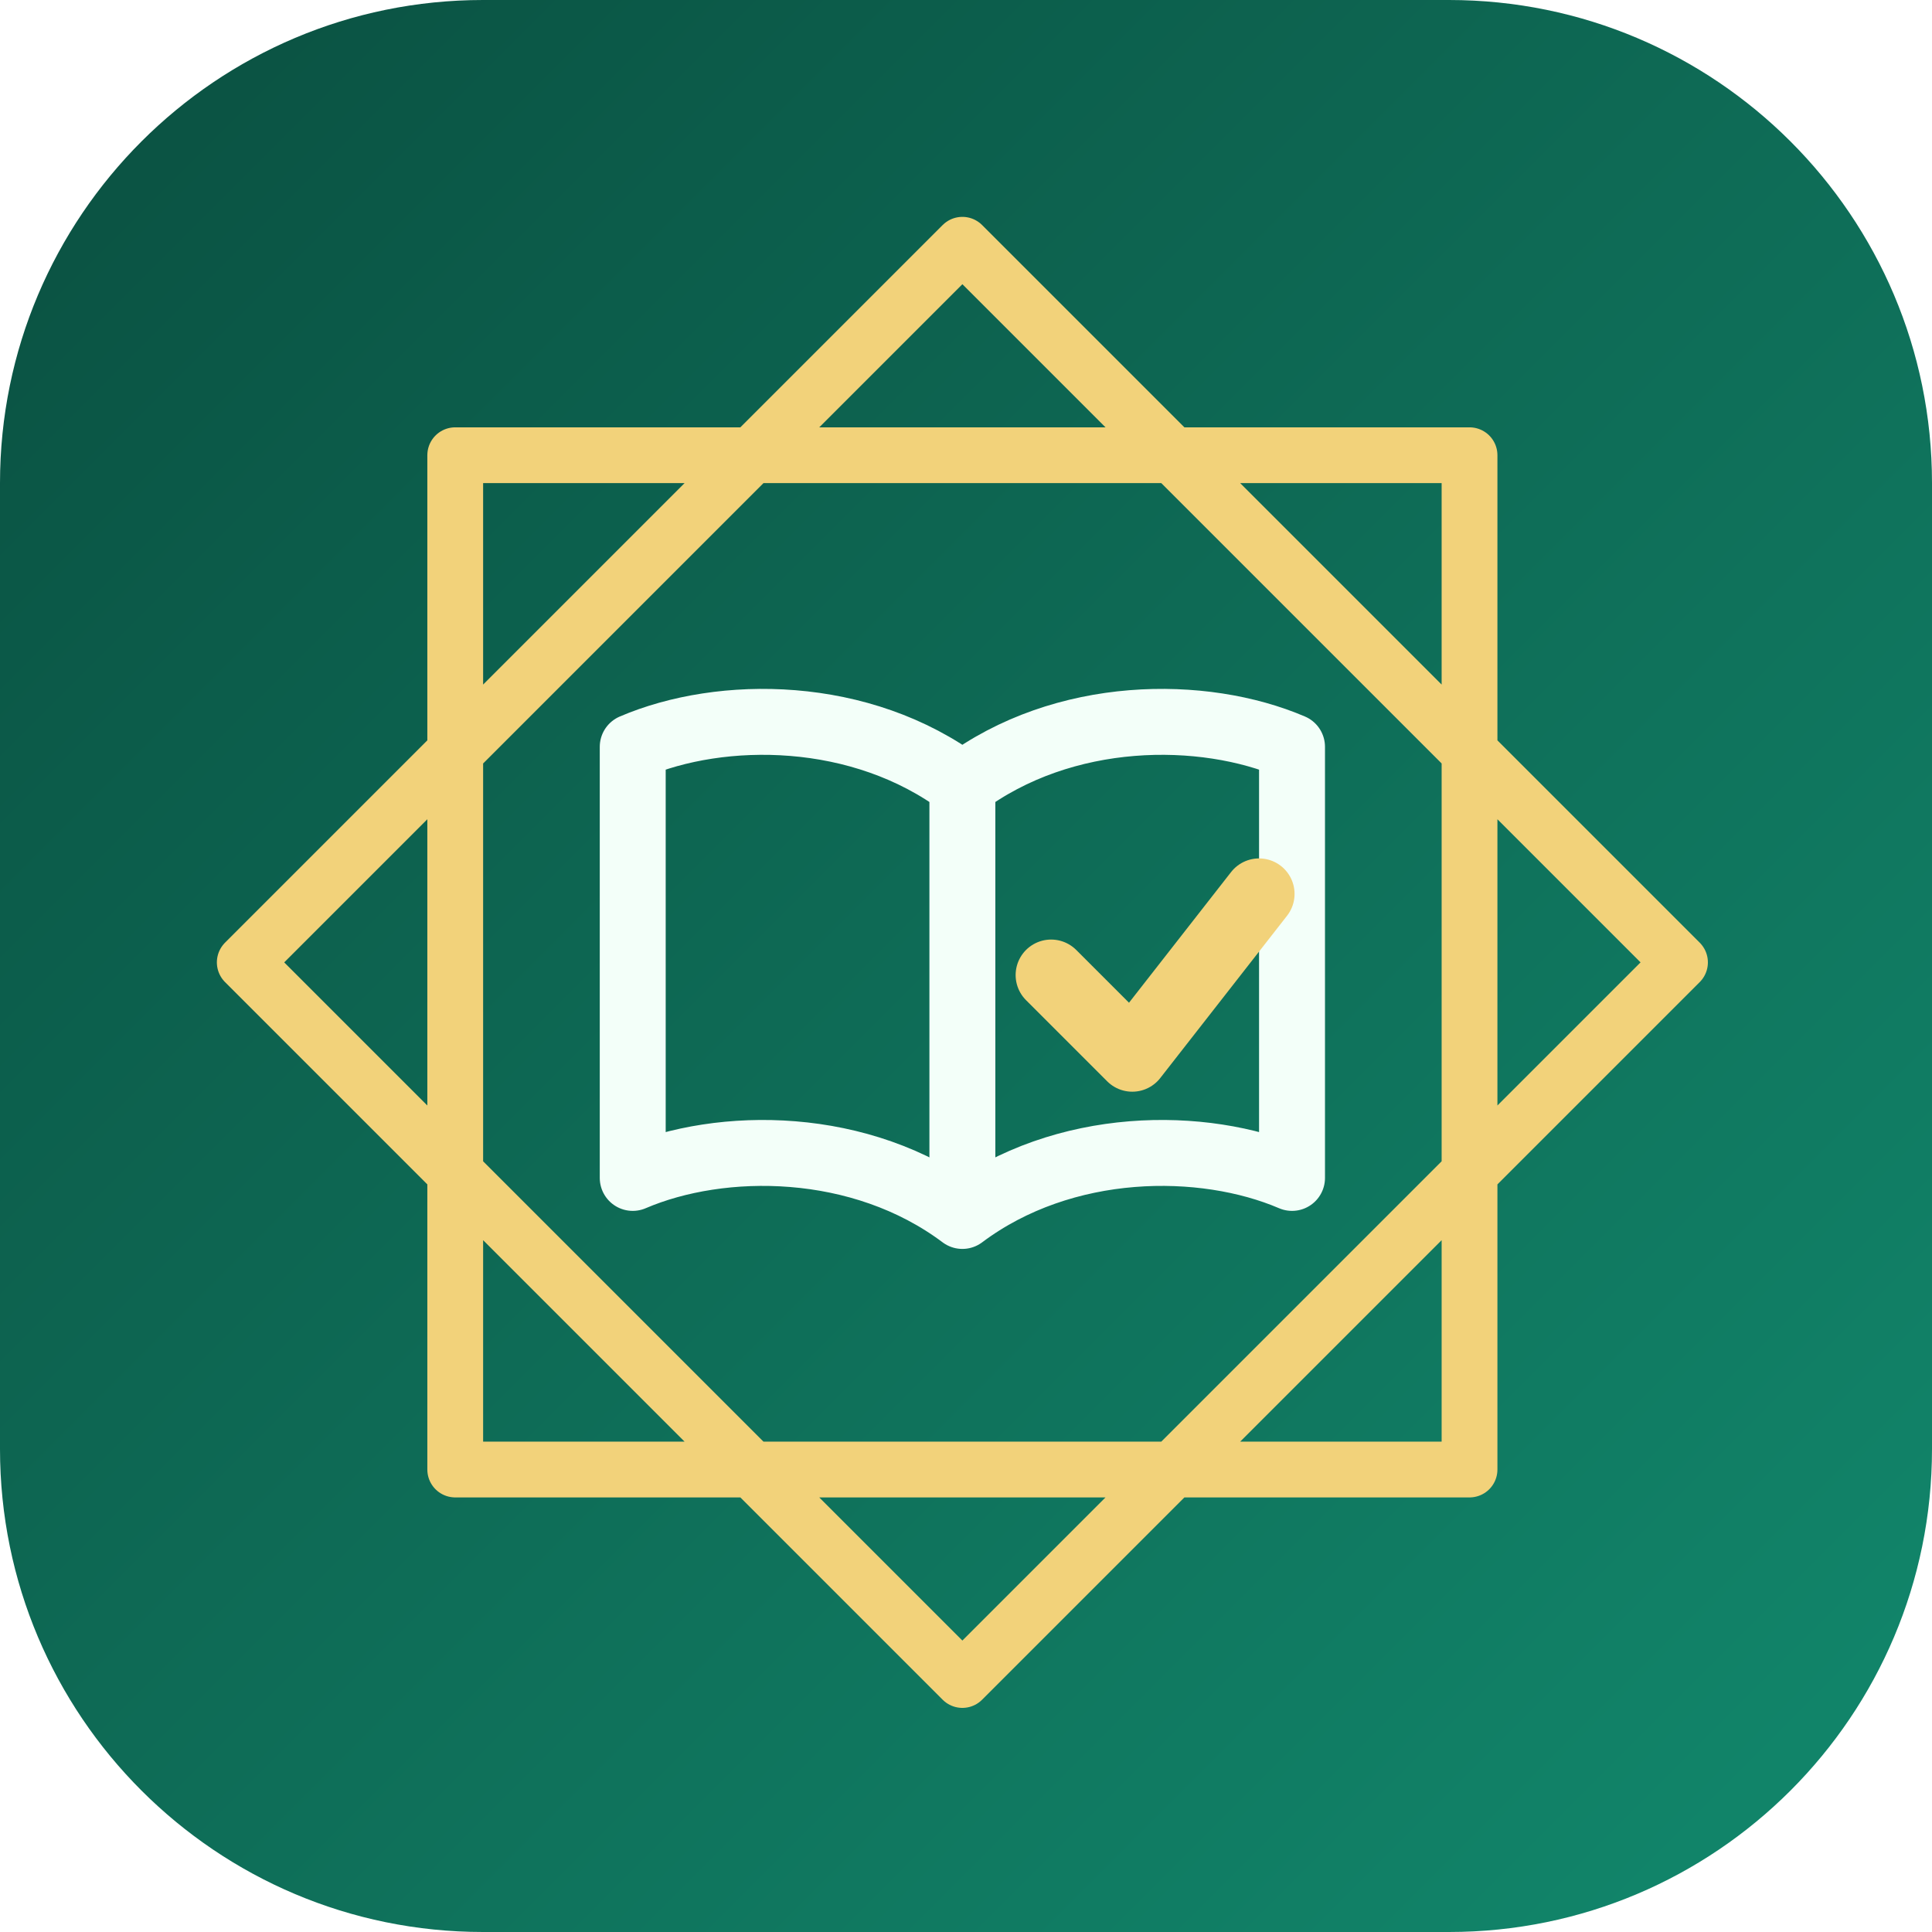
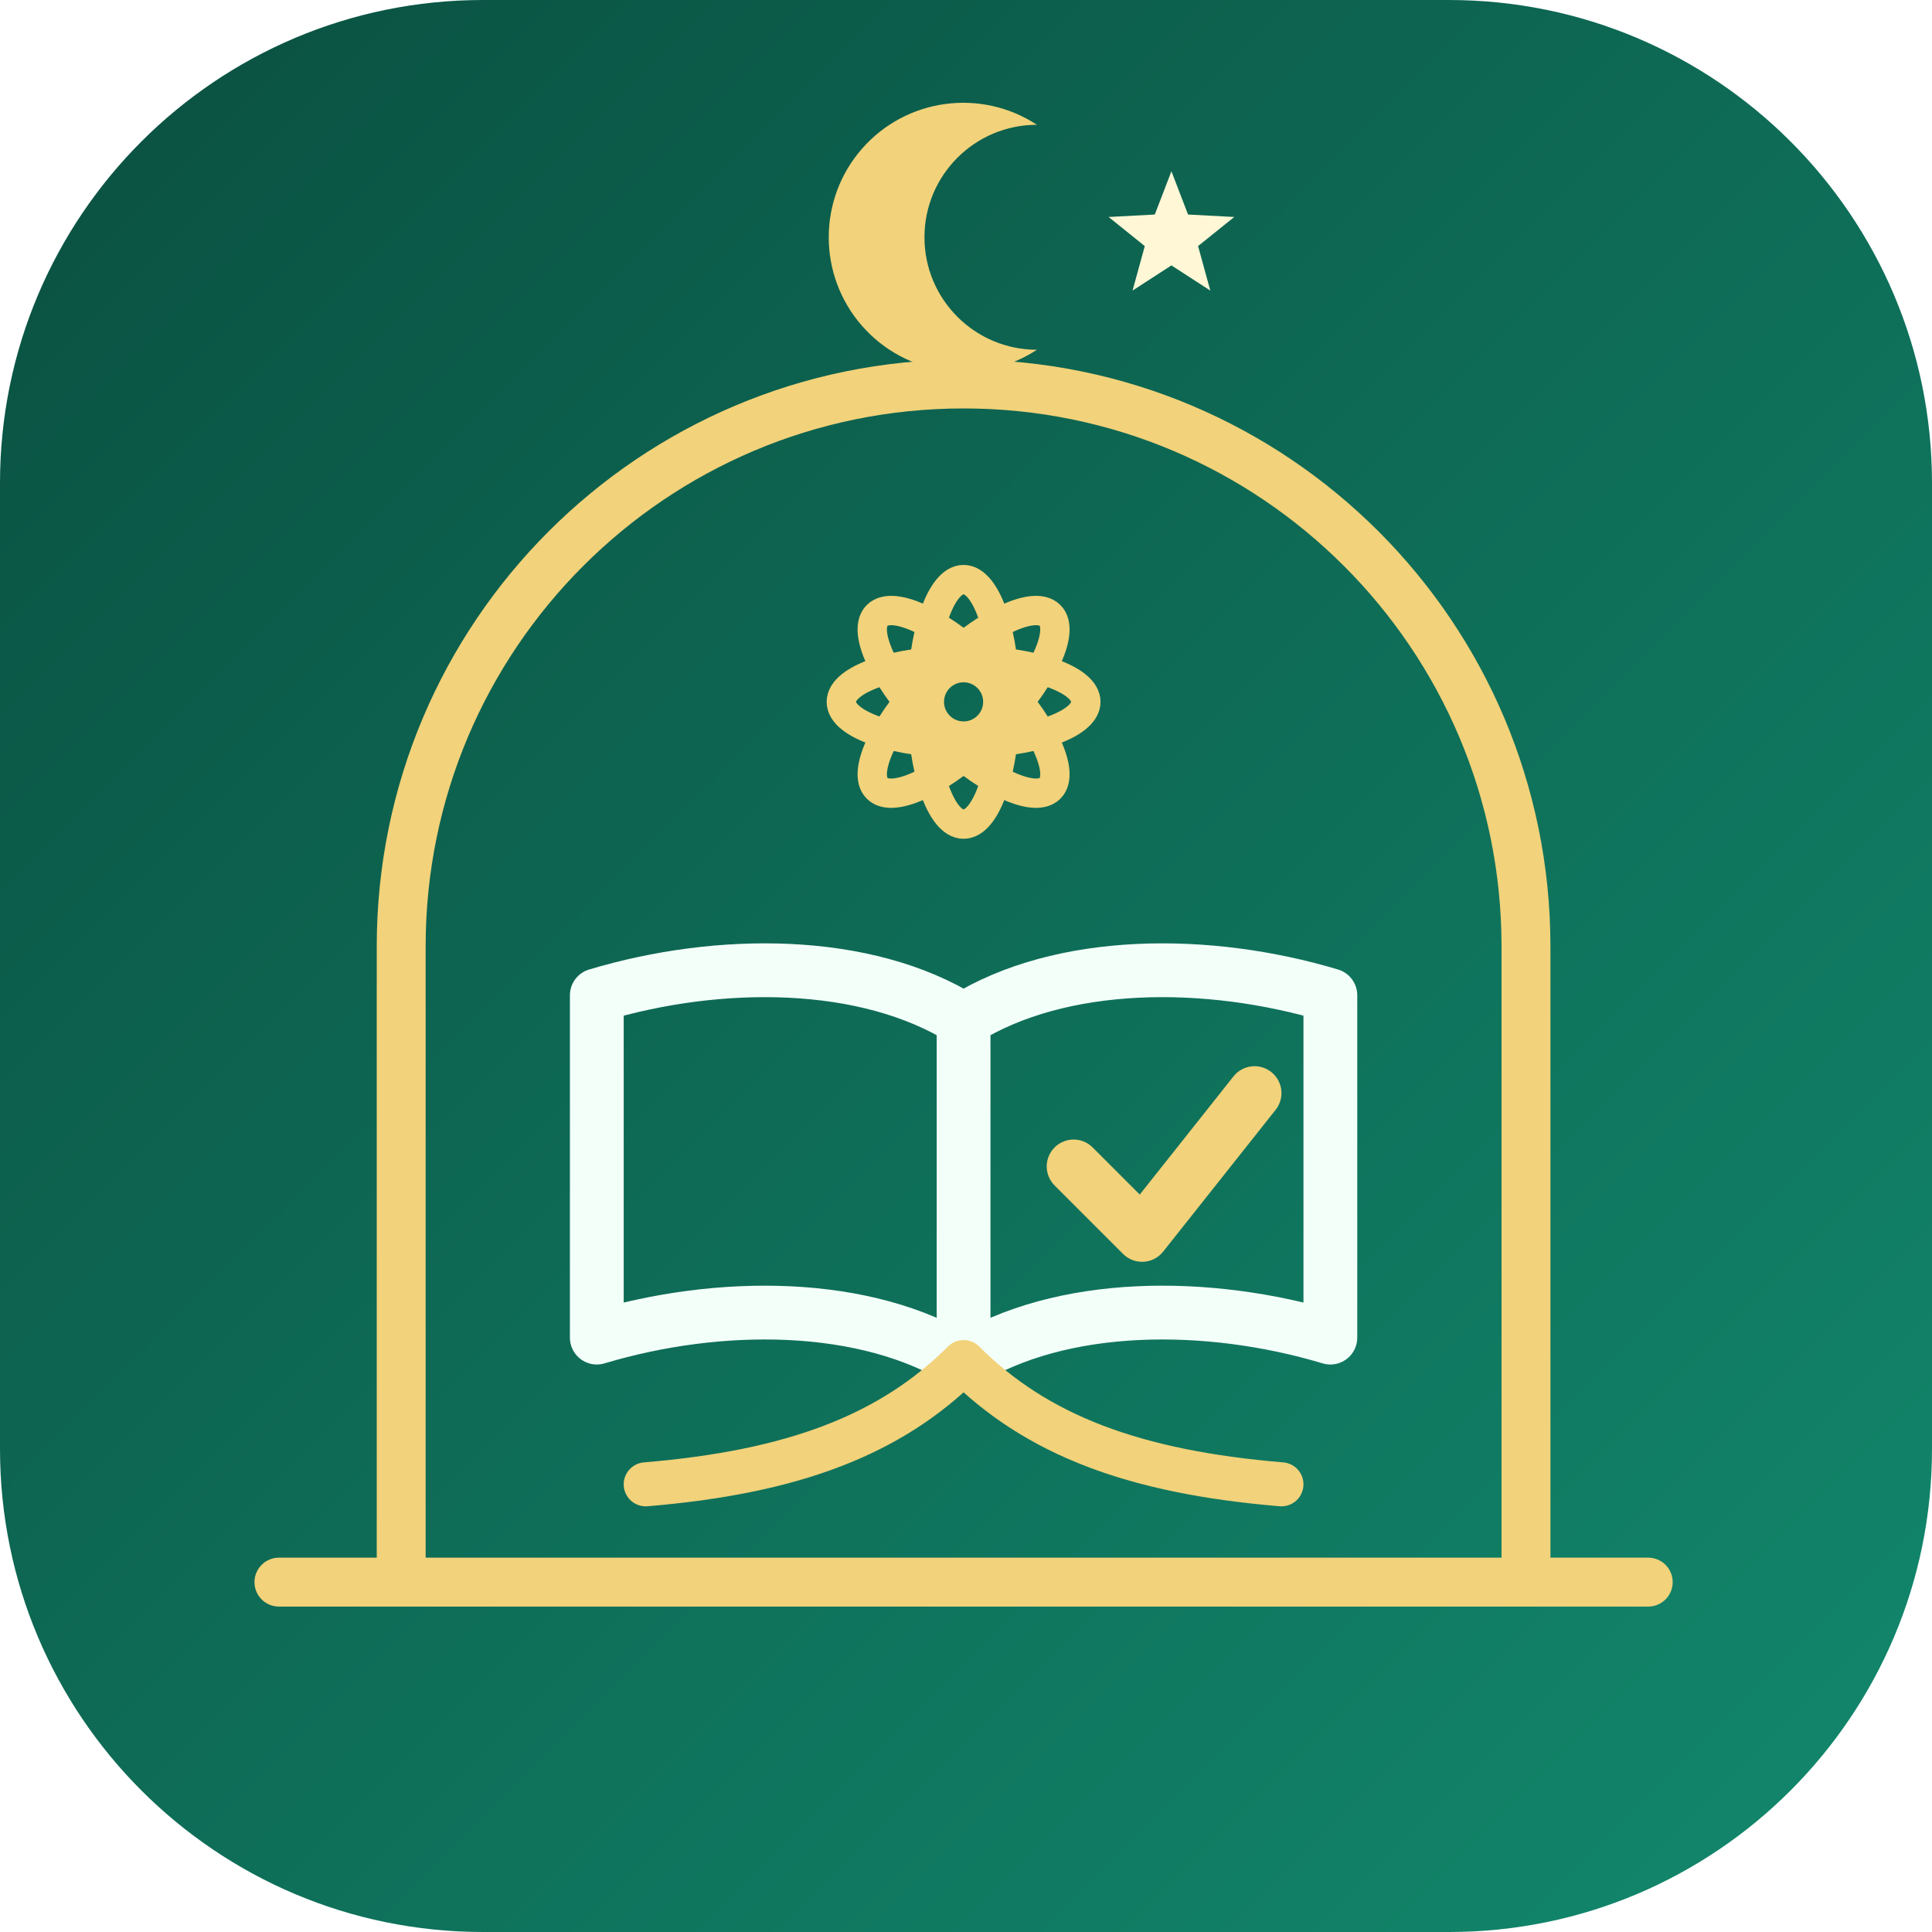
<svg xmlns="http://www.w3.org/2000/svg" viewBox="0 0 64 64">
  <defs>
    <linearGradient id="g" x1="0" y1="0" x2="1" y2="1">
      <stop offset="0" stop-color="#0a4f40" />
      <stop offset="1" stop-color="#12896d" />
    </linearGradient>
  </defs>
  <rect width="64" height="64" rx="16" fill="url(#g)" />
-   <g transform="translate(5 5) scale(.84)" fill="none" stroke-linecap="round" stroke-linejoin="round">
-     <path d="M12 12h40v40H12z M32 3.7 60.3 32 32 60.3 3.7 32z" stroke-width="2.2" stroke="#f2d27a" />
-     <path d="M32 42V25 M32 25C28 22 22.5 22 19 23.5V40.5C22.5 39 28 39 32 42 M32 25C36 22 41.5 22 45 23.5V40.5C41.5 39 36 39 32 42" stroke-width="2.6" stroke="#f3fff9" />
-     <path d="M35.5 32.5l3.2 3.2 5-6.4" stroke-width="2.8" stroke="#f2d27a" />
+   <g transform="translate(6 3) scale(.81)">
+     <g fill="none" stroke-linecap="round" stroke-linejoin="round">
+       <path d="M9 61V35a23 23 0 0 1 46 0V61M4 61H60" stroke-width="2" style="stroke:#f2d27a" />
+       <g transform="translate(32 25)" style="stroke:#f2d27a" stroke-width="1.2">
+         <circle r="1.4" />
+         <ellipse rx="1.7" ry="5" />
+         <ellipse rx="1.7" ry="5" transform="rotate(45)" />
+         <ellipse rx="1.7" ry="5" transform="rotate(90)" />
+         <ellipse rx="1.7" ry="5" transform="rotate(135)" />
+       </g>
+       <path d="M32 52V38M32 38C28 35.5 22 35.5 17 37V51C22 49.5 28 49.5 32 52M32 38C36 35.5 42 35.5 47 37V51C42 49.5 36 49.5 32 52" stroke-width="2.2" style="stroke:#f3fff9" />
+       <path d="M19 57C25 56.5 29 55 32 52C35 55 39 56.5 45 57" stroke-width="1.8" style="stroke:#f2d27a" />
+       <path d="M36.5 44l2.8 2.8 4.6-5.8" stroke-width="2.2" style="stroke:#f2d27a" />
+     </g>
+     <path d="M35 1.4A5.5 5.5 0 1 0 35 10.6A4.6 4.6 0 1 1 35 1.4z" style="fill:#f2d27a" />
+     <path d="M40.50 3.30 L41.18 5.07 L43.07 5.17 L41.59 6.36 L42.09 8.18 L40.50 7.15 L38.91 8.18 L39.41 6.36 L37.93 5.17 L39.82 5.07z" style="fill:#fff7d6" />
  </g>
</svg>
